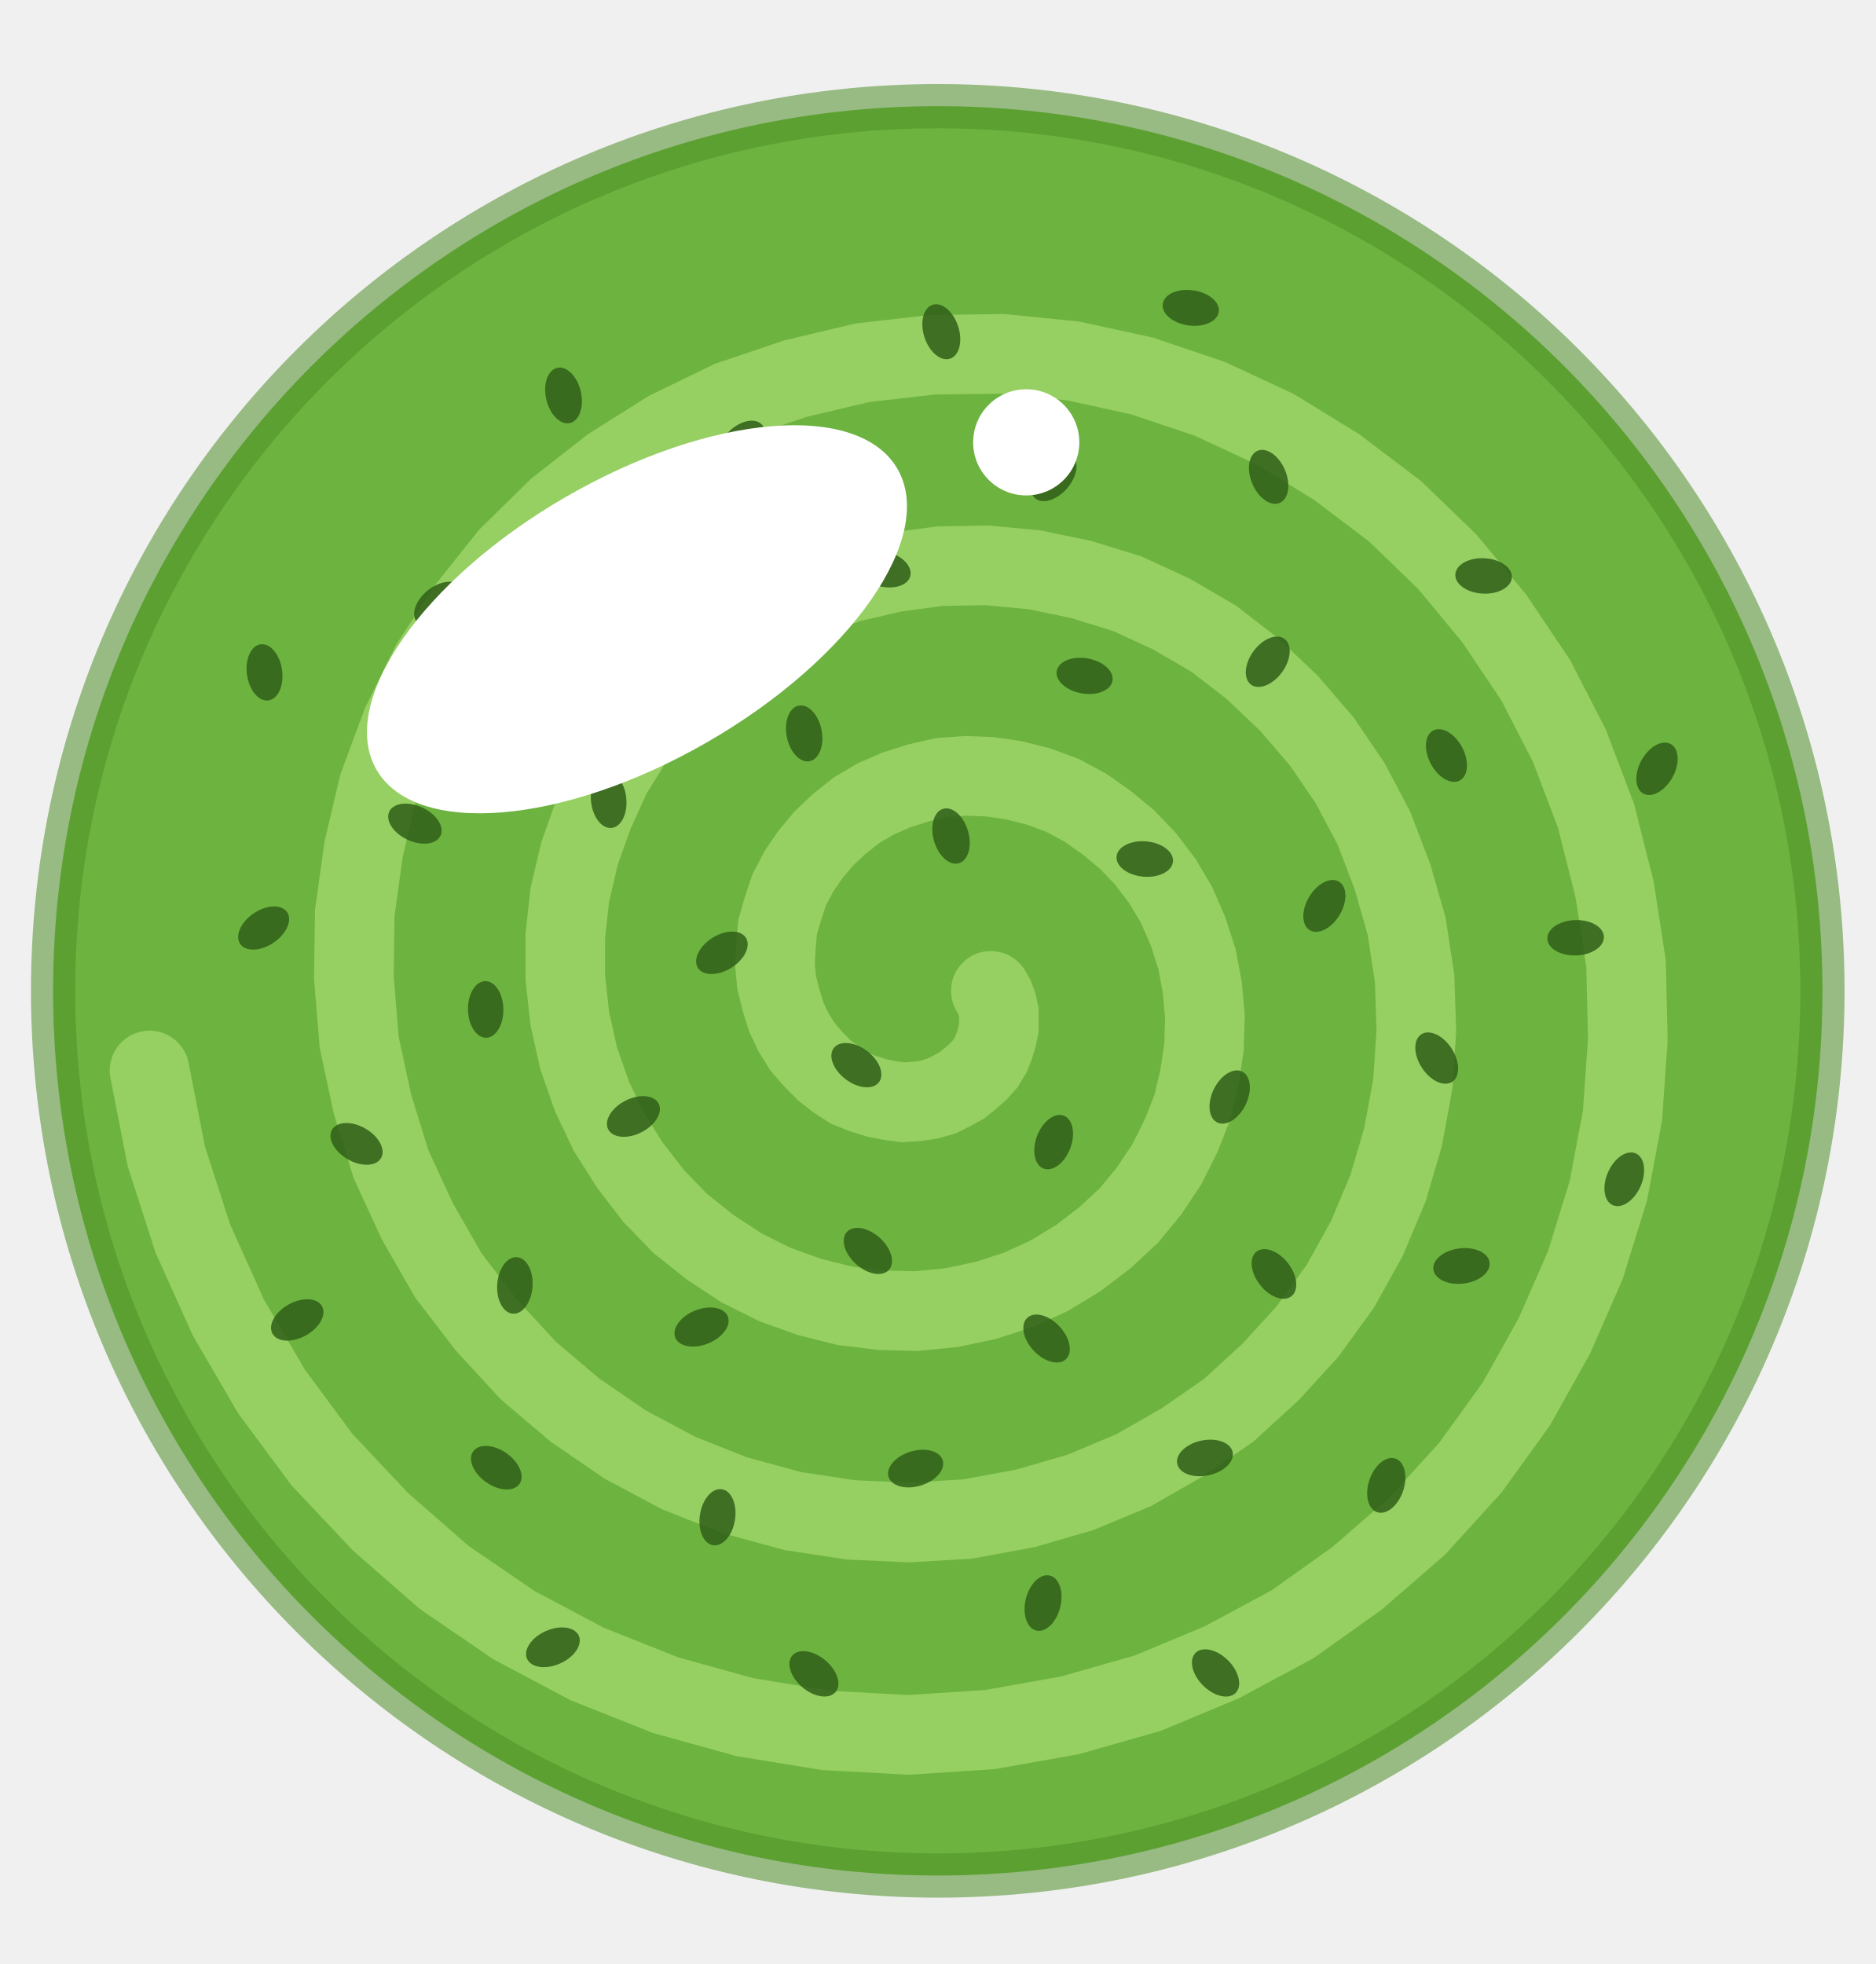
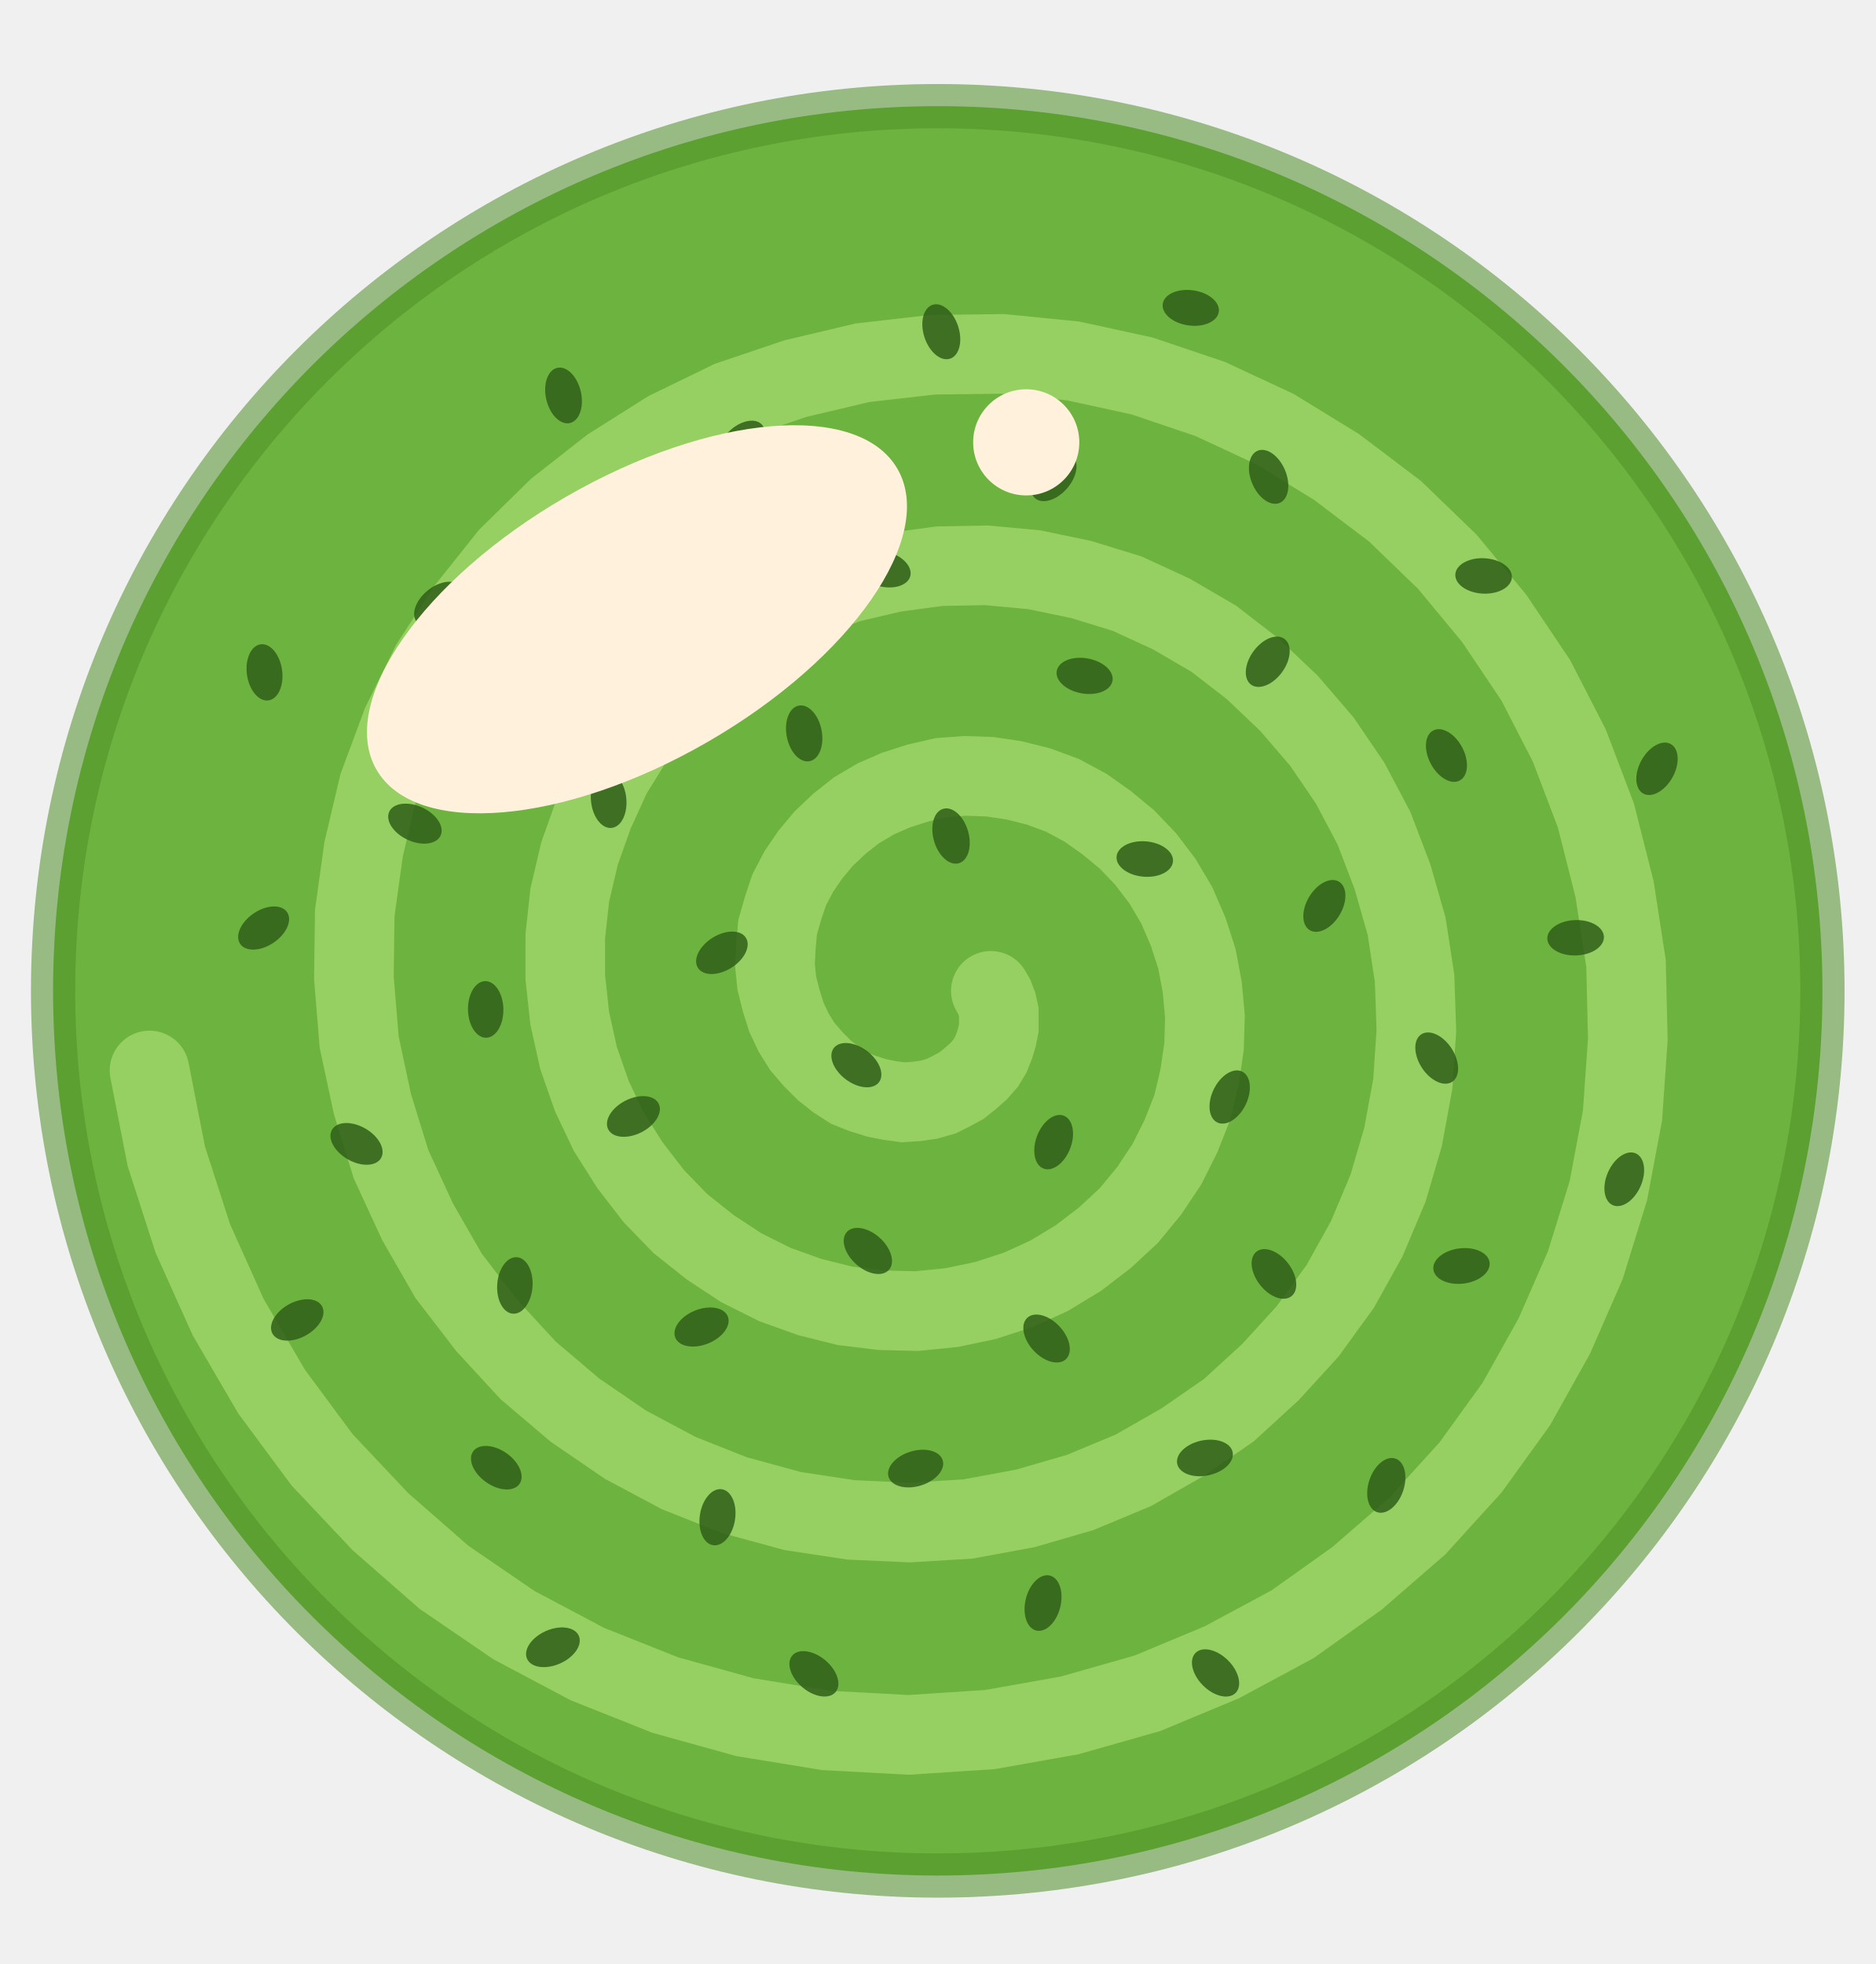
<svg xmlns="http://www.w3.org/2000/svg" width="212" height="222" viewBox="444 98 212 222" role="img" aria-label="Salsa verde vista desde arriba">
  <style>@keyframes slSwirl{from{transform:rotate(0deg)}to{transform:rotate(360deg)}}
@keyframes slBob{0%,100%{transform:translateY(0)}50%{transform:translateY(-8px)}}
@keyframes slGloss{0%,100%{opacity:.35}50%{opacity:.7}}
.sl-swirl{animation:slSwirl 14s linear infinite}
.sl-bob{animation:slBob 3s ease-in-out infinite}
.sl-gloss{animation:slGloss 2.6s ease-in-out infinite}</style>
  <g class="sl-bob">
    <circle cx="550" cy="210" r="100" fill="#6DB33F" />
    <circle cx="550" cy="210" r="100" fill="none" stroke="#4E8F28" stroke-width="5" opacity=".55" />
    <g class="sl-swirl" style="transform-origin: 550px 210px">
      <path d="M556.0,210.0 L556.4,210.7 L556.7,211.5 L556.9,212.4 L556.9,213.3 L556.9,214.2 L556.7,215.2 L556.4,216.2 L556.0,217.2 L555.4,218.2 L554.6,219.1 L553.7,219.9 L552.7,220.7 L551.6,221.3 L550.4,221.9 L549.0,222.3 L547.6,222.5 L546.1,222.6 L544.6,222.4 L543.1,222.1 L541.5,221.6 L540.0,221.0 L538.6,220.1 L537.2,219.0 L535.9,217.7 L534.7,216.3 L533.7,214.7 L532.9,213.0 L532.3,211.1 L531.8,209.1 L531.6,207.1 L531.7,205.0 L531.9,202.8 L532.5,200.7 L533.2,198.6 L534.3,196.5 L535.6,194.6 L537.1,192.8 L538.9,191.1 L540.8,189.6 L543.0,188.3 L545.3,187.3 L547.8,186.5 L550.4,185.9 L553.1,185.7 L555.9,185.8 L558.6,186.2 L561.4,186.9 L564.1,187.9 L566.7,189.3 L569.1,191.0 L571.4,192.9 L573.5,195.1 L575.4,197.6 L577.0,200.3 L578.3,203.3 L579.3,206.4 L579.9,209.6 L580.2,212.9 L580.1,216.3 L579.6,219.7 L578.8,223.1 L577.5,226.4 L575.9,229.6 L573.9,232.6 L571.6,235.4 L568.9,237.9 L565.9,240.2 L562.6,242.2 L559.1,243.8 L555.4,245.0 L551.6,245.8 L547.6,246.2 L543.6,246.1 L539.5,245.6 L535.5,244.6 L531.6,243.2 L527.8,241.3 L524.3,239.0 L520.9,236.3 L517.9,233.2 L515.2,229.7 L512.8,225.9 L510.9,221.9 L509.4,217.6 L508.4,213.1 L507.9,208.5 L507.9,203.8 L508.4,199.2 L509.5,194.5 L511.1,190.0 L513.1,185.6 L515.7,181.4 L518.8,177.5 L522.3,173.9 L526.2,170.8 L530.5,168.0 L535.1,165.7 L539.9,163.9 L545.0,162.7 L550.2,162.0 L555.5,161.9 L560.9,162.4 L566.2,163.5 L571.4,165.1 L576.4,167.4 L581.2,170.2 L585.6,173.6 L589.7,177.5 L593.4,181.8 L596.6,186.5 L599.3,191.6 L601.4,197.1 L603.0,202.7 L603.9,208.6 L604.1,214.5 L603.7,220.5 L602.6,226.5 L600.9,232.3 L598.5,238.0 L595.5,243.4 L591.8,248.5 L587.6,253.1 L582.9,257.4 L577.7,261.0 L572.1,264.2 L566.1,266.7 L559.9,268.5 L553.4,269.7 L546.8,270.1 L540.2,269.8 L533.6,268.8 L527.0,267.0 L520.7,264.5 L514.7,261.3 L509.0,257.4 L503.7,252.9 L499.0,247.8 L494.7,242.2 L491.2,236.1 L488.2,229.6 L486.1,222.8 L484.6,215.8 L484.0,208.5 L484.1,201.2 L485.1,194.0 L486.8,186.8 L489.4,179.8 L492.7,173.1 L496.8,166.8 L501.5,160.9 L507.0,155.5 L513.0,150.8 L519.5,146.7 L526.5,143.3 L533.9,140.8 L541.5,139.0 L549.4,138.1 L557.3,138.0 L565.3,138.8 L573.1,140.5 L580.8,143.1 L588.1,146.5 L595.1,150.8 L601.7,155.8 L607.6,161.5 L612.9,167.9 L617.6,174.9 L621.4,182.3 L624.4,190.2 L626.5,198.5 L627.8,206.9 L628.0,215.5 L627.4,224.1 L625.8,232.6 L623.2,241.0 L619.7,249.0 L615.4,256.7 L610.2,263.9 L604.2,270.5 L597.4,276.4 L590.1,281.6 L582.1,285.9 L573.7,289.4 L564.9,291.9 L555.9,293.5 L546.7,294.1 L537.4,293.6 L528.2,292.1 L519.2,289.6 L510.4,286.1 L502.1,281.7 L494.2,276.3 L487.0,270.0 L480.4,263.0 L474.7,255.3 L469.8,246.9 L465.8,238.0 L462.8,228.7 L460.9,219.0" fill="none" stroke="#A4D86E" stroke-width="9" stroke-linecap="round" opacity=".75" />
      <ellipse cx="540.8" cy="218.4" rx="3.2" ry="2.0" transform="rotate(37 540.8 218.4)" fill="#2F5E17" opacity=".85" />
      <ellipse cx="551.5" cy="192.5" rx="3.2" ry="2.0" transform="rotate(74 551.5 192.5)" fill="#2F5E17" opacity=".85" />
      <ellipse cx="563.1" cy="227.1" rx="3.2" ry="2.0" transform="rotate(111 563.1 227.1)" fill="#2F5E17" opacity=".85" />
      <ellipse cx="525.6" cy="205.7" rx="3.2" ry="2.0" transform="rotate(148 525.6 205.7)" fill="#2F5E17" opacity=".85" />
      <ellipse cx="573.4" cy="195.1" rx="3.2" ry="2.0" transform="rotate(5 573.4 195.1)" fill="#2F5E17" opacity=".85" />
      <ellipse cx="542.1" cy="239.4" rx="3.2" ry="2.0" transform="rotate(42 542.1 239.4)" fill="#2F5E17" opacity=".85" />
      <ellipse cx="534.9" cy="180.9" rx="3.2" ry="2.0" transform="rotate(79 534.9 180.9)" fill="#2F5E17" opacity=".85" />
      <ellipse cx="583.0" cy="222.0" rx="3.2" ry="2.0" transform="rotate(116 583.0 222.0)" fill="#2F5E17" opacity=".85" />
      <ellipse cx="515.6" cy="224.2" rx="3.2" ry="2.0" transform="rotate(153 515.6 224.2)" fill="#2F5E17" opacity=".85" />
      <ellipse cx="566.6" cy="174.4" rx="3.2" ry="2.0" transform="rotate(10 566.6 174.4)" fill="#2F5E17" opacity=".85" />
      <ellipse cx="562.3" cy="249.3" rx="3.2" ry="2.0" transform="rotate(47 562.3 249.3)" fill="#2F5E17" opacity=".85" />
      <ellipse cx="512.8" cy="188.4" rx="3.2" ry="2.0" transform="rotate(84 512.8 188.4)" fill="#2F5E17" opacity=".85" />
      <ellipse cx="593.7" cy="200.4" rx="3.2" ry="2.0" transform="rotate(121 593.7 200.4)" fill="#2F5E17" opacity=".85" />
      <ellipse cx="523.3" cy="248.0" rx="3.2" ry="2.0" transform="rotate(158 523.3 248.0)" fill="#2F5E17" opacity=".85" />
      <ellipse cx="543.8" cy="162.3" rx="3.2" ry="2.0" transform="rotate(15 543.8 162.3)" fill="#2F5E17" opacity=".85" />
      <ellipse cx="588.0" cy="242.0" rx="3.2" ry="2.0" transform="rotate(52 588.0 242.0)" fill="#2F5E17" opacity=".85" />
      <ellipse cx="498.9" cy="212.1" rx="3.2" ry="2.0" transform="rotate(89 498.9 212.1)" fill="#2F5E17" opacity=".85" />
      <ellipse cx="587.3" cy="172.8" rx="3.2" ry="2.0" transform="rotate(126 587.3 172.8)" fill="#2F5E17" opacity=".85" />
      <ellipse cx="547.5" cy="264.0" rx="3.2" ry="2.0" transform="rotate(163 547.5 264.0)" fill="#2F5E17" opacity=".85" />
      <ellipse cx="514.4" cy="167.4" rx="3.2" ry="2.0" transform="rotate(20 514.4 167.4)" fill="#2F5E17" opacity=".85" />
      <ellipse cx="606.4" cy="217.6" rx="3.2" ry="2.0" transform="rotate(57 606.4 217.6)" fill="#2F5E17" opacity=".85" />
      <ellipse cx="502.2" cy="243.3" rx="3.2" ry="2.0" transform="rotate(94 502.2 243.3)" fill="#2F5E17" opacity=".85" />
      <ellipse cx="563.1" cy="151.9" rx="3.2" ry="2.0" transform="rotate(131 563.1 151.9)" fill="#2F5E17" opacity=".85" />
      <ellipse cx="580.2" cy="262.8" rx="3.2" ry="2.0" transform="rotate(168 580.2 262.8)" fill="#2F5E17" opacity=".85" />
      <ellipse cx="490.9" cy="191.1" rx="3.2" ry="2.0" transform="rotate(25 490.9 191.1)" fill="#2F5E17" opacity=".85" />
      <ellipse cx="607.5" cy="183.4" rx="3.2" ry="2.0" transform="rotate(62 607.5 183.4)" fill="#2F5E17" opacity=".85" />
      <ellipse cx="525.1" cy="269.5" rx="3.2" ry="2.0" transform="rotate(99 525.1 269.5)" fill="#2F5E17" opacity=".85" />
      <ellipse cx="527.8" cy="148.2" rx="3.2" ry="2.0" transform="rotate(136 527.8 148.2)" fill="#2F5E17" opacity=".85" />
      <ellipse cx="609.2" cy="241.1" rx="3.2" ry="2.0" transform="rotate(173 609.2 241.1)" fill="#2F5E17" opacity=".85" />
      <ellipse cx="484.3" cy="227.3" rx="3.2" ry="2.0" transform="rotate(30 484.3 227.3)" fill="#2F5E17" opacity=".85" />
      <ellipse cx="587.4" cy="151.9" rx="3.2" ry="2.0" transform="rotate(67 587.4 151.9)" fill="#2F5E17" opacity=".85" />
      <ellipse cx="561.9" cy="279.2" rx="3.2" ry="2.0" transform="rotate(104 561.9 279.2)" fill="#2F5E17" opacity=".85" />
      <ellipse cx="493.6" cy="166.3" rx="3.2" ry="2.0" transform="rotate(141 493.6 166.3)" fill="#2F5E17" opacity=".85" />
      <ellipse cx="622.1" cy="204.0" rx="3.2" ry="2.0" transform="rotate(178 622.1 204.0)" fill="#2F5E17" opacity=".85" />
      <ellipse cx="500.1" cy="263.9" rx="3.2" ry="2.0" transform="rotate(35 500.1 263.9)" fill="#2F5E17" opacity=".85" />
      <ellipse cx="550.4" cy="135.5" rx="3.2" ry="2.0" transform="rotate(72 550.4 135.5)" fill="#2F5E17" opacity=".85" />
      <ellipse cx="600.7" cy="265.9" rx="3.2" ry="2.0" transform="rotate(109 600.7 265.9)" fill="#2F5E17" opacity=".85" />
      <ellipse cx="473.8" cy="202.9" rx="3.2" ry="2.0" transform="rotate(146 473.8 202.9)" fill="#2F5E17" opacity=".85" />
      <ellipse cx="611.7" cy="163.1" rx="3.2" ry="2.0" transform="rotate(3 611.7 163.1)" fill="#2F5E17" opacity=".85" />
      <ellipse cx="536.0" cy="287.2" rx="3.2" ry="2.0" transform="rotate(40 536.0 287.2)" fill="#2F5E17" opacity=".85" />
      <ellipse cx="507.7" cy="142.7" rx="3.2" ry="2.0" transform="rotate(77 507.7 142.7)" fill="#2F5E17" opacity=".85" />
      <ellipse cx="627.6" cy="231.3" rx="3.2" ry="2.0" transform="rotate(114 627.6 231.3)" fill="#2F5E17" opacity=".85" />
      <ellipse cx="477.6" cy="247.2" rx="3.2" ry="2.0" transform="rotate(151 477.6 247.2)" fill="#2F5E17" opacity=".85" />
      <ellipse cx="578.6" cy="132.8" rx="3.2" ry="2.0" transform="rotate(8 578.6 132.8)" fill="#2F5E17" opacity=".85" />
      <ellipse cx="581.4" cy="287.1" rx="3.2" ry="2.0" transform="rotate(45 581.4 287.1)" fill="#2F5E17" opacity=".85" />
      <ellipse cx="473.9" cy="174.0" rx="3.2" ry="2.0" transform="rotate(82 473.9 174.0)" fill="#2F5E17" opacity=".85" />
      <ellipse cx="631.3" cy="184.9" rx="3.2" ry="2.0" transform="rotate(119 631.3 184.9)" fill="#2F5E17" opacity=".85" />
      <ellipse cx="506.5" cy="284.2" rx="3.2" ry="2.0" transform="rotate(156 506.5 284.2)" fill="#2F5E17" opacity=".85" />
    </g>
-     <ellipse class="sl-gloss" cx="516" cy="168" rx="34" ry="16" transform="rotate(-30 516 168)" fill="#FFFFFF" />
-     <circle class="sl-gloss" cx="560" cy="148" r="6" fill="#FFFFFF" />
+     <ellipse class="sl-gloss" cx="516" cy="168" rx="34" ry="16" transform="rotate(-30 516 168)" fill="#FFF1DC" />
+     <circle class="sl-gloss" cx="560" cy="148" r="6" fill="#FFF1DC" />
  </g>
</svg>
